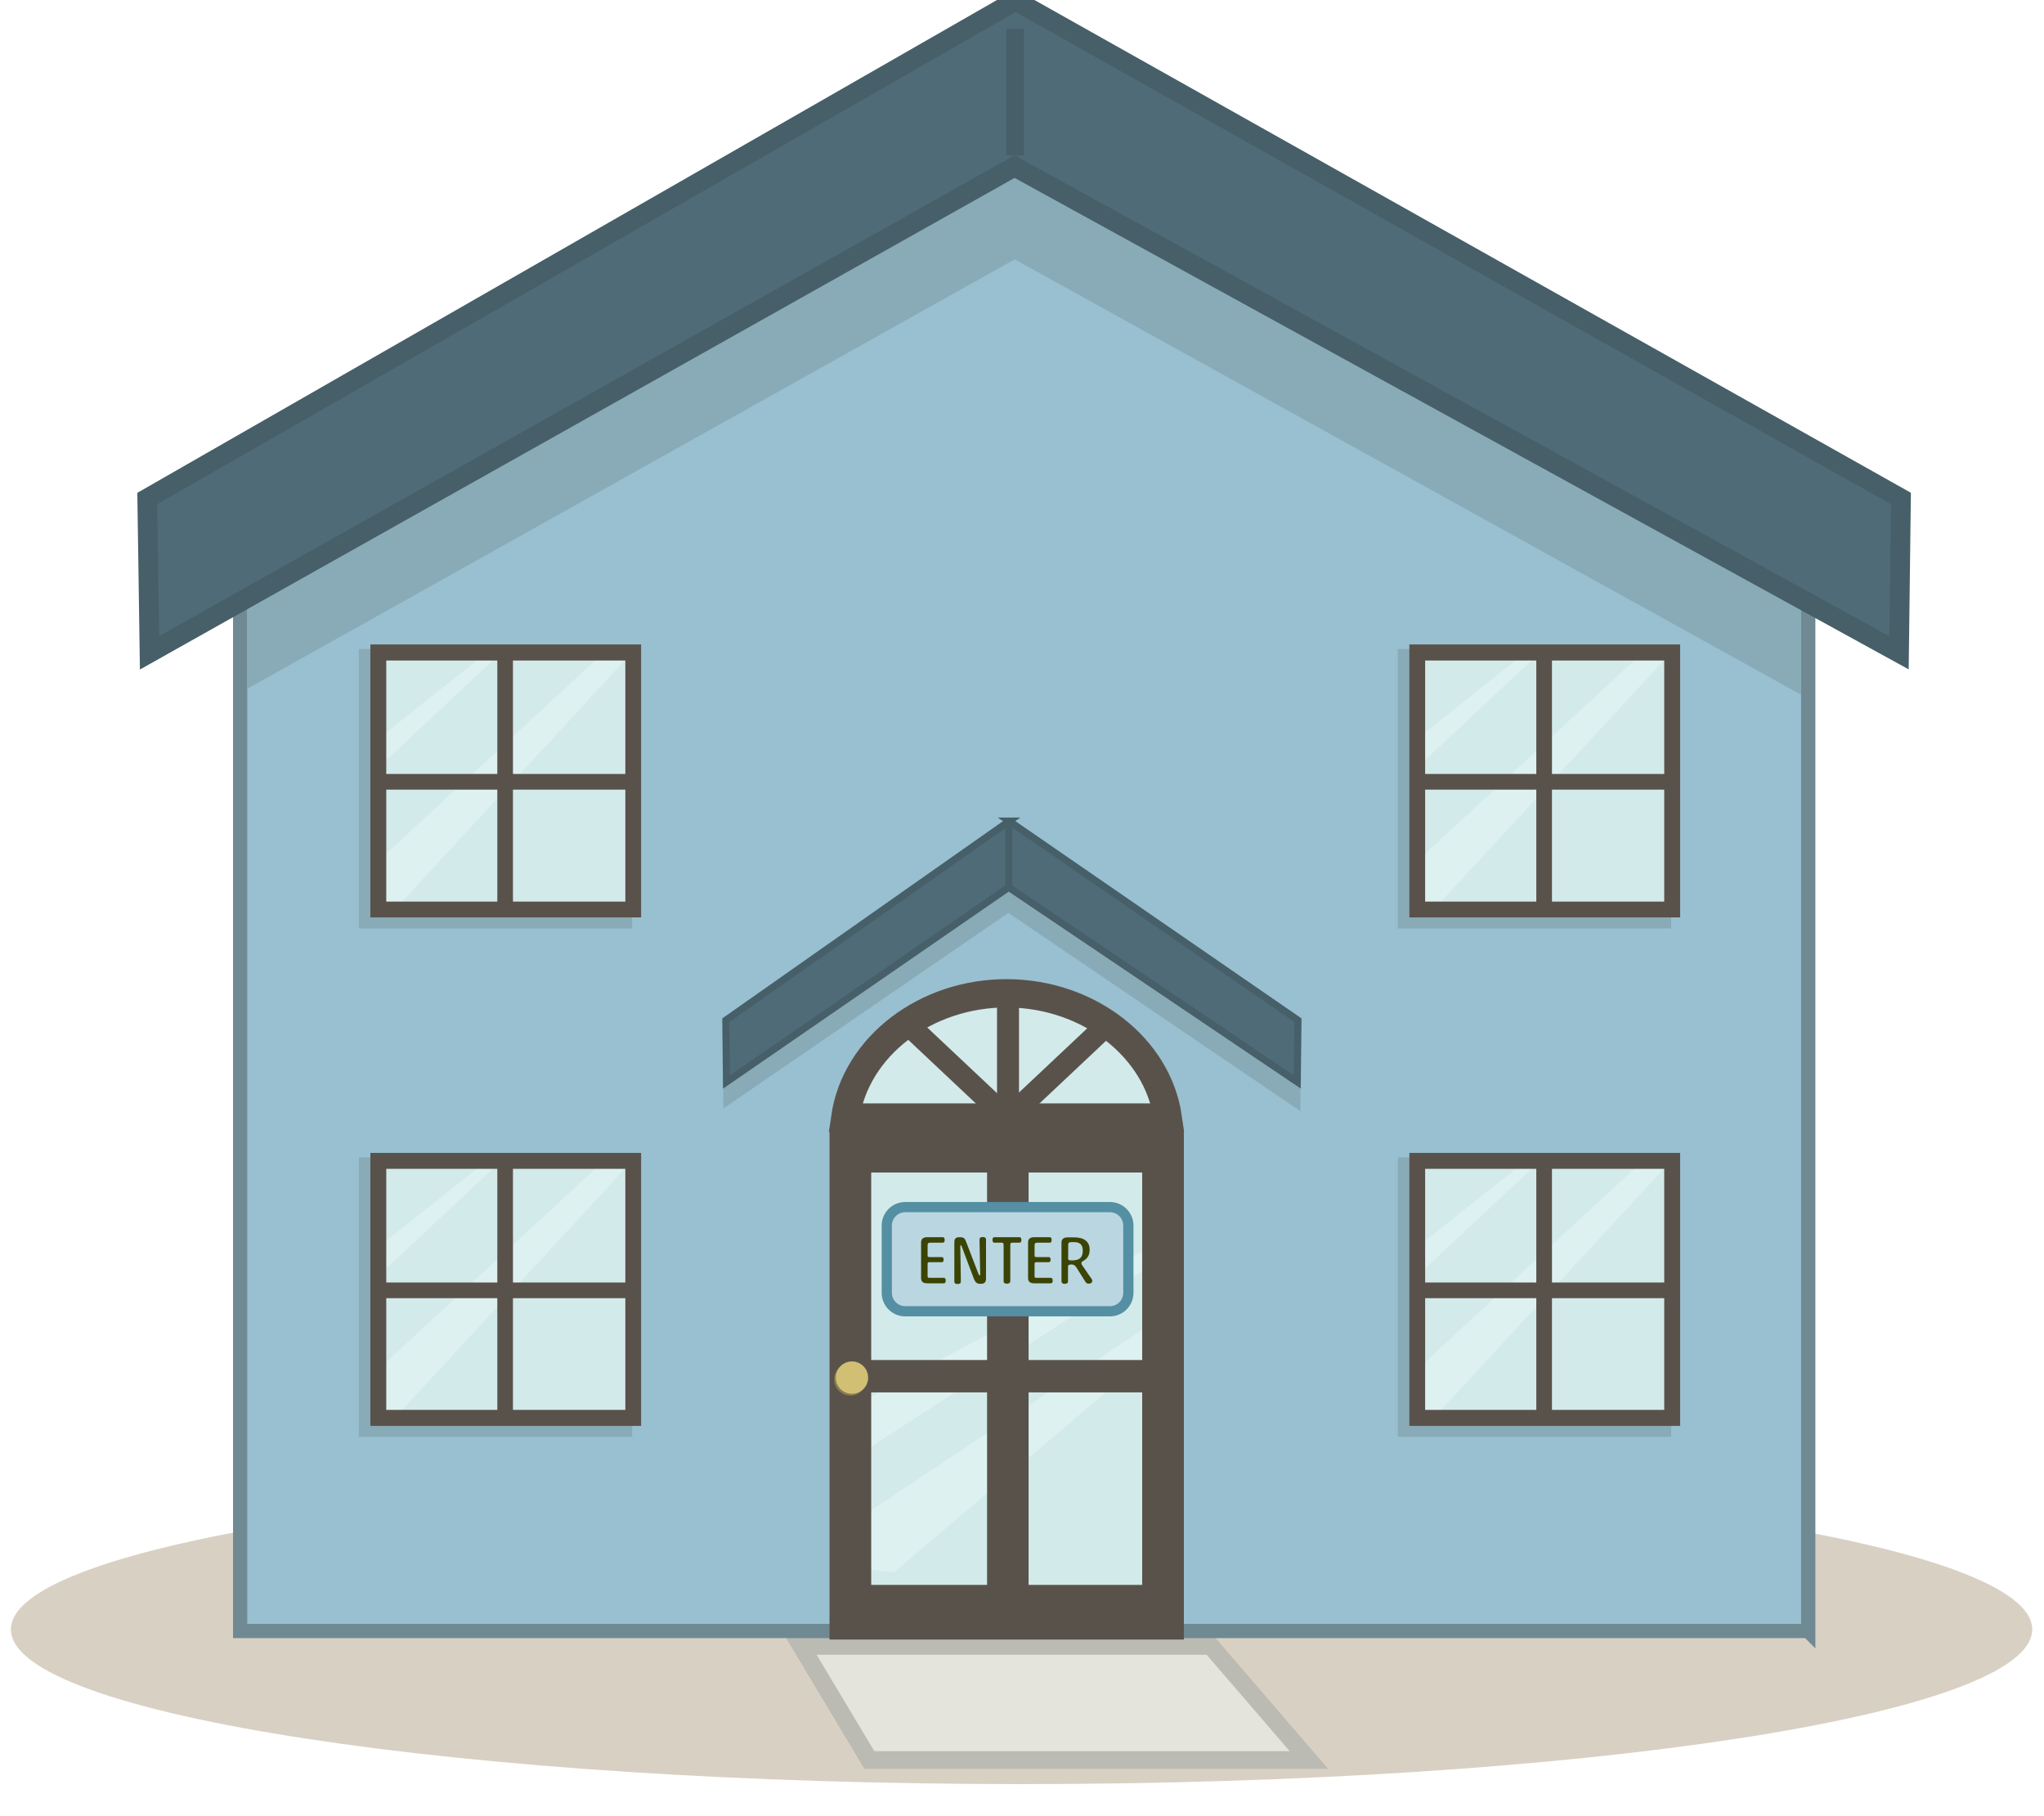
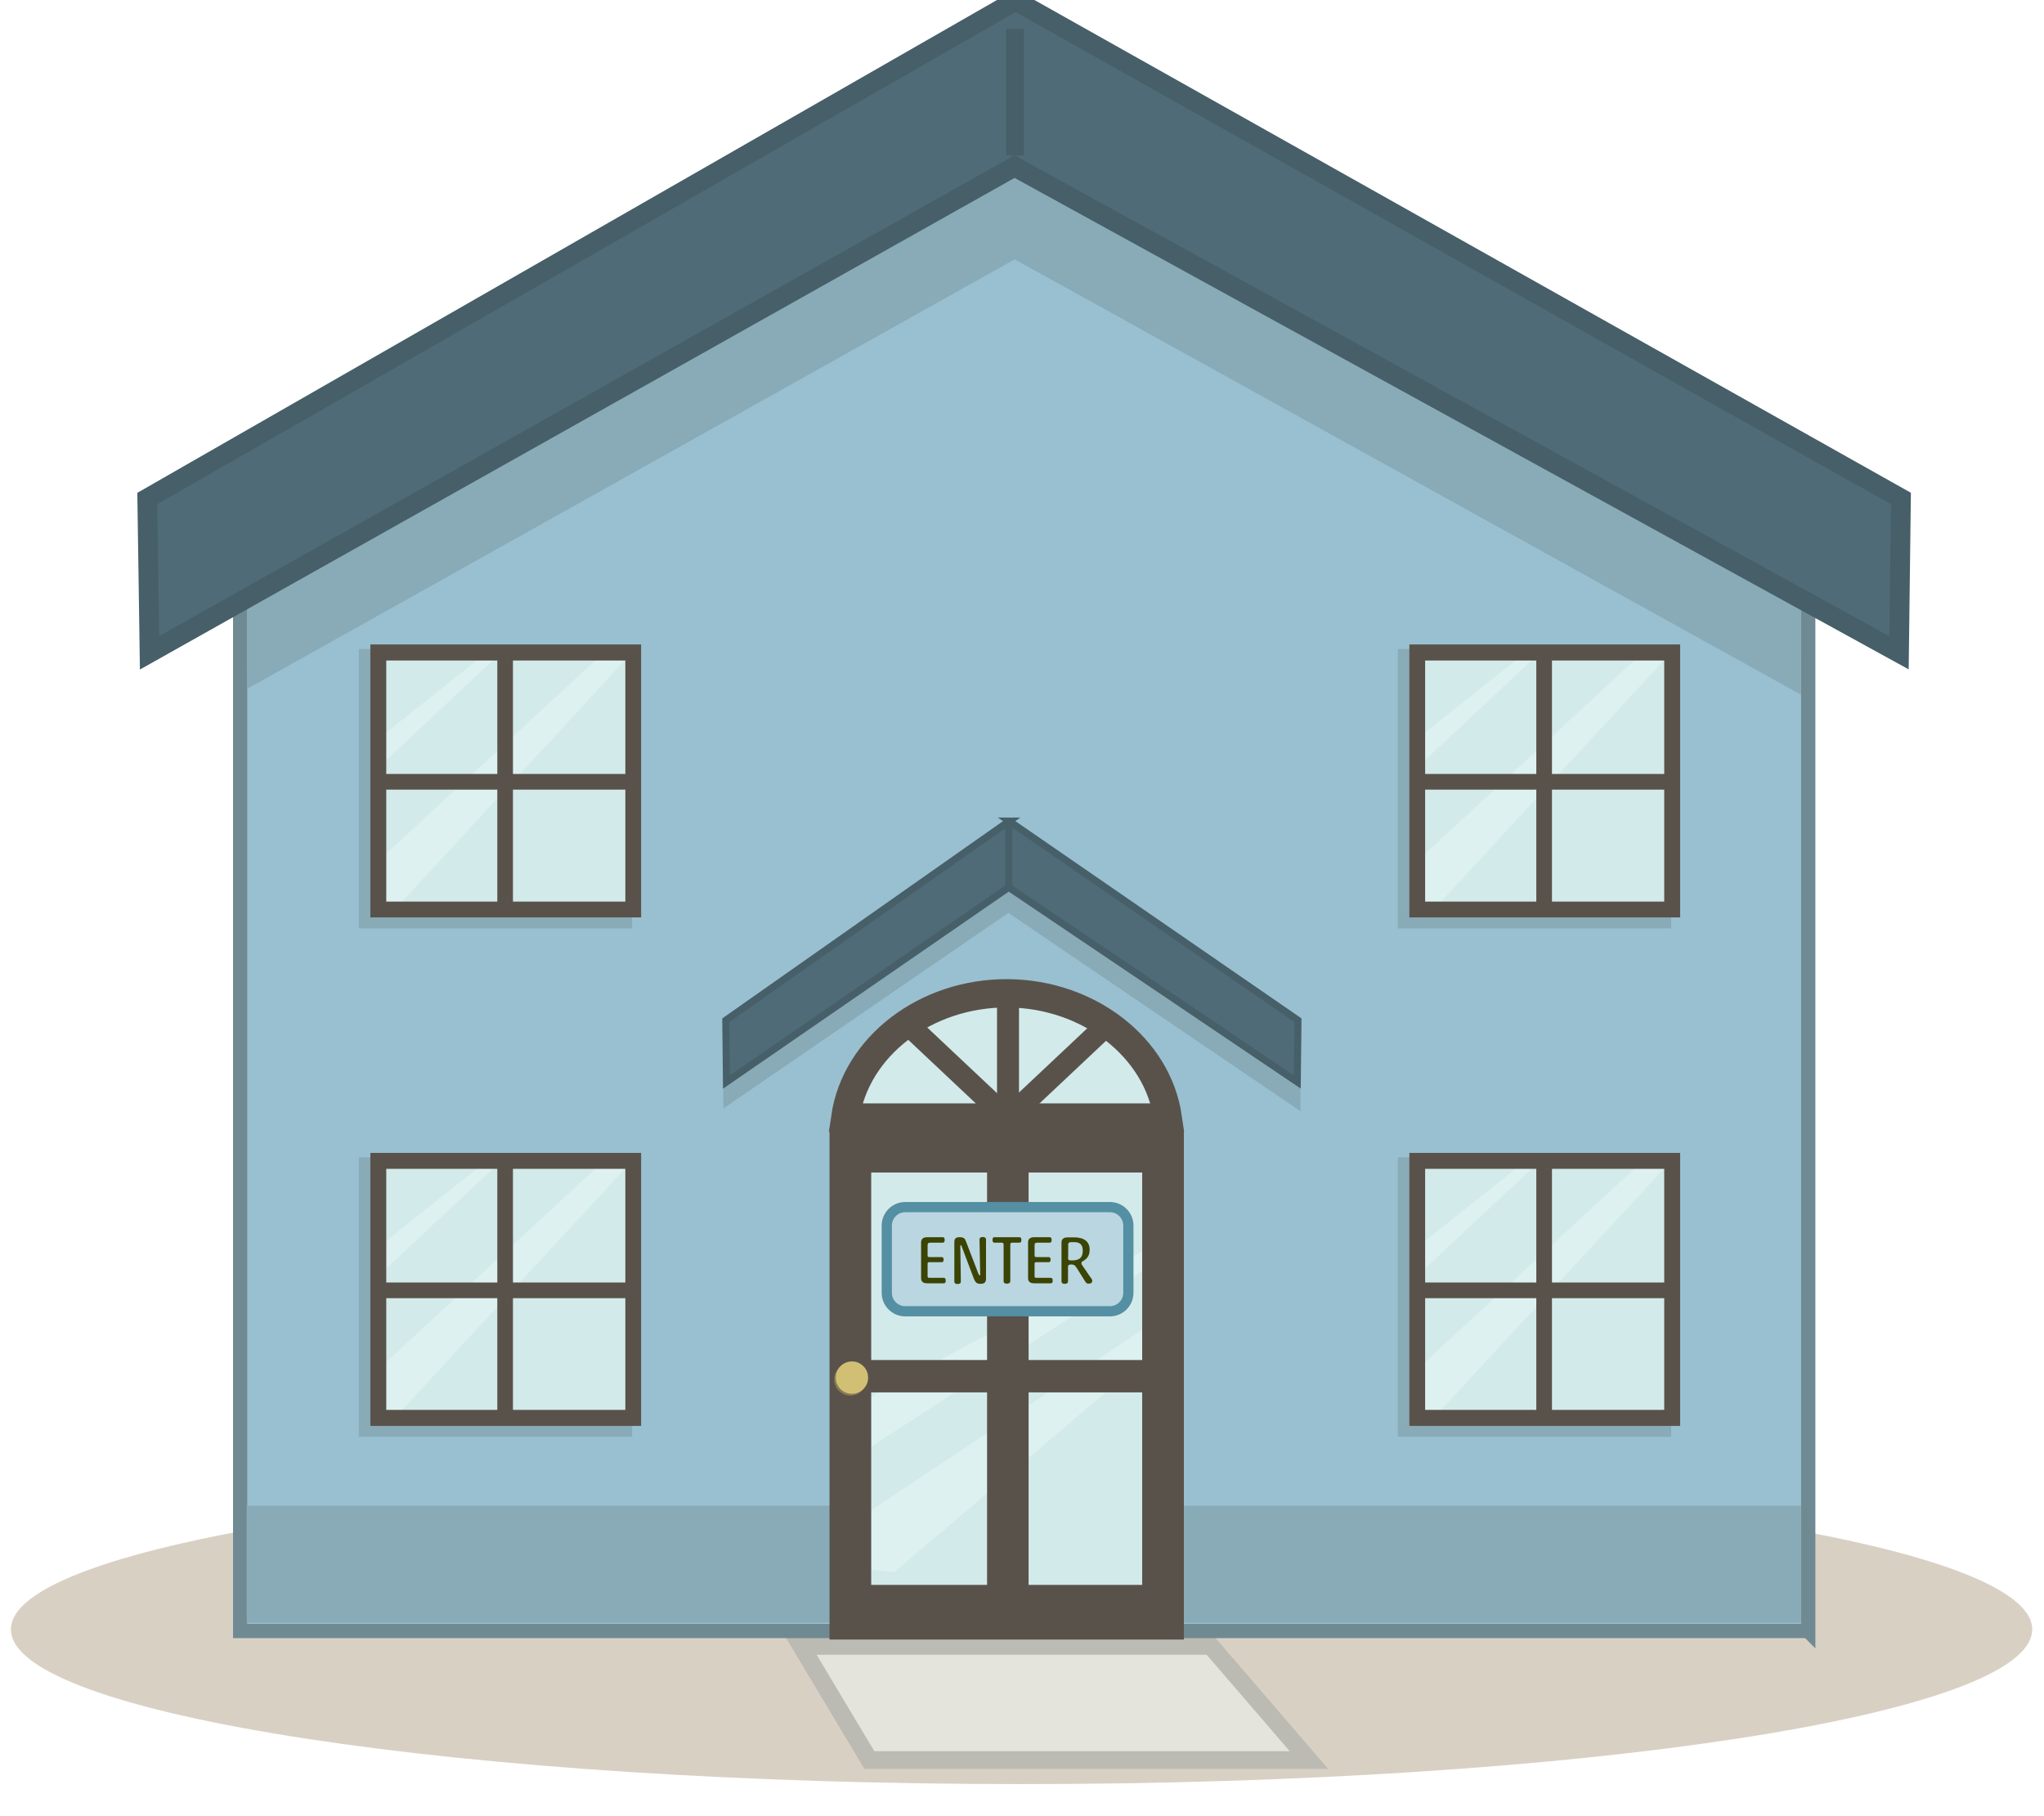
<svg xmlns="http://www.w3.org/2000/svg" width="1.61in" height="1.43in" viewBox="0 0 115.87 103.18">
  <g id="house">
    <ellipse cx="57.91" cy="92.6" rx="57.44" ry="8.79" fill="#d9d0c4" />
    <polygon points="45.38 93.54 68.66 93.54 74.24 100.02 49.26 100.02 45.38 93.54" fill="#f3fffe" opacity=".42" stroke="#919a9b" stroke-miterlimit="10" />
  </g>
  <g id="Layer_100" data-name="Layer 100">
    <path d="M102.61,92.69H13.5c0-22.22,0-44.44,0-66.66,1-.64,2.01-1.28,3.01-1.91,2.28-.7,4.56-1.4,6.84-2.1,11.36-5.11,22.72-10.22,34.09-15.32,11.73,5.11,23.46,10.22,35.2,15.32,2.56.78,5.12,1.55,7.68,2.33l2.3,1.03v67.32Z" fill="#99c0d1" stroke="#6f8a93" stroke-miterlimit="10" stroke-width=".81" />
    <path d="M13.87,29.76c.01,3.13.03,6.25.04,9.38L57.52,14.74c14.9,8.25,29.8,16.49,44.69,24.74,0-3.01.01-6.03.02-9.04-14.9-8.26-29.81-16.52-44.71-24.79-14.55,8.04-29.1,16.08-43.64,24.12Z" fill="#88abb7" />
    <path d="M40.95,58.73c0,1.42,0,2.85.01,4.27,5.4-3.71,10.8-7.41,16.2-11.12,5.53,3.76,11.07,7.51,16.6,11.27,0-1.37,0-2.75,0-4.12-5.54-3.76-11.07-7.53-16.61-11.29-5.4,3.66-10.81,7.32-16.21,10.99Z" fill="#88abb7" />
    <path d="M79.7,36.88v15.48h15.13" fill="none" stroke="#88abb7" stroke-miterlimit="10" stroke-width=".81" />
    <path d="M20.65,36.88v15.48h15.13" fill="none" stroke="#88abb7" stroke-miterlimit="10" stroke-width=".81" />
    <path d="M79.7,65.77v15.48h15.13" fill="none" stroke="#88abb7" stroke-miterlimit="10" stroke-width=".81" />
    <path d="M20.65,65.77v15.48h15.13" fill="none" stroke="#88abb7" stroke-miterlimit="10" stroke-width=".81" />
-     <rect x="48.18" y="65.45" width="17.77" height="26.54" fill="#d3eaea" stroke="#59524b" stroke-miterlimit="10" stroke-width="1.78" />
-     <path d="M48.52,86.39c5.88-3.91,11.75-7.83,17.63-11.74.04.48.08.96.12,1.44-5.2,4.42-10.4,8.84-15.6,13.26-.71-.07-1.42-.15-2.13-.22,0-.91-.01-1.83-.02-2.74Z" fill="#f3fffe" opacity=".31" />
-     <path d="M48.15,80.03c6.08-3.26,12.15-6.52,18.23-9.78-.07.1-.14.23-.19.38-.1.29-.09.55-.07.72-5.91,3.83-11.82,7.67-17.74,11.5l-.41-1.15c.06-.56.12-1.12.18-1.67Z" fill="#f3fffe" opacity=".31" />
-     <rect x="48.18" y="65.45" width="17.77" height="26.54" fill="none" stroke="#59524b" stroke-miterlimit="10" stroke-width="2.37" />
-     <rect x="48.64" y="77.29" width="16.89" height="1.84" fill="#59524b" />
-     <rect x="44.69" y="77.66" width="24.87" height="2.36" transform="translate(135.97 21.72) rotate(90)" fill="#59524b" />
-     <rect x="48.64" y="90.07" width="16.89" height="1.84" fill="#59524b" />
-     <path d="M47.9,63.51h18.32c-.58-3.99-4.49-7.02-9.08-7.06-4.65-.04-8.66,3.01-9.25,7.06Z" fill="#d3eaea" stroke="#59524b" stroke-miterlimit="10" stroke-width="1.61" />
-     <line x1="57.14" y1="56.61" x2="57.14" y2="63.11" fill="none" stroke="#59524b" stroke-miterlimit="10" stroke-width="1.25" />
-     <line x1="62.84" y1="58.17" x2="57.76" y2="62.95" fill="none" stroke="#59524b" stroke-miterlimit="10" stroke-width="1.25" />
-     <line x1="51.4" y1="58.17" x2="56.48" y2="62.95" fill="none" stroke="#59524b" stroke-miterlimit="10" stroke-width="1.25" />
    <path d="M57.57.04C41.12,9.47,24.67,18.9,8.22,28.33c.04,2.92.09,5.85.13,8.77h0c16.39-9.21,32.78-18.42,49.16-27.63,16.76,9.21,33.51,18.42,50.27,27.63h0l.11-8.77C91.11,18.9,74.34,9.47,57.57.04Z" fill="#4f6b77" stroke="#465f68" stroke-miterlimit="10" stroke-width="1.12" />
    <path d="M57.21,46.66c-5.37,3.77-10.74,7.55-16.11,11.32.01,1.17.03,2.34.04,3.51h0c5.35-3.69,10.7-7.37,16.04-11.06,5.47,3.69,10.94,7.37,16.4,11.06h0l.04-3.51c-5.47-3.77-10.95-7.55-16.42-11.32Z" fill="#4f6b77" stroke="#465f68" stroke-miterlimit="10" stroke-width=".4" />
    <line x1="57.19" y1="46.66" x2="57.19" y2="50.32" fill="none" stroke="#465f68" stroke-miterlimit="10" stroke-width=".4" />
    <line x1="57.54" y1="1.64" x2="57.54" y2="8.83" fill="none" stroke="#465f68" stroke-miterlimit="10" />
    <rect x="80.4" y="37.08" width="14.49" height="14.61" fill="#d3eaea" stroke="#59524b" stroke-miterlimit="10" stroke-width=".5" />
    <path d="M80.45,48.88c4.2-3.88,8.41-7.77,12.61-11.65.56-.01,1.11-.02,1.67-.04-4.48,4.85-8.95,9.69-13.43,14.54-.28,0-.56.01-.84.02,0-.96-.01-1.91-.02-2.87Z" fill="#f3fffe" opacity=".31" />
    <path d="M80.47,41.92c2.05-1.63,4.09-3.25,6.14-4.88.26.01.51.03.77.04-2.33,2.18-4.66,4.36-6.98,6.54,0-.13,0-.26,0-.39.03-.44.05-.88.08-1.32Z" fill="#f3fffe" opacity=".31" />
    <rect x="80.4" y="37.08" width="14.49" height="14.61" fill="none" stroke="#59524b" stroke-miterlimit="10" stroke-width=".89" />
    <rect x="80.4" y="37.08" width="14.49" height="14.61" fill="none" stroke="#59524b" stroke-miterlimit="10" stroke-width=".89" />
    <line x1="87.61" y1="36.81" x2="87.61" y2="51.95" fill="none" stroke="#59524b" stroke-miterlimit="10" stroke-width=".89" />
    <line x1="95.23" y1="44.43" x2="80.09" y2="44.43" fill="none" stroke="#59524b" stroke-miterlimit="10" stroke-width=".89" />
    <rect x="21.35" y="37.08" width="14.49" height="14.61" fill="#d3eaea" stroke="#59524b" stroke-miterlimit="10" stroke-width=".5" />
    <path d="M21.4,48.88c4.2-3.88,8.41-7.77,12.61-11.65.56-.01,1.11-.02,1.67-.04-4.48,4.85-8.95,9.69-13.43,14.54-.28,0-.56.01-.84.02,0-.96-.01-1.91-.02-2.87Z" fill="#f3fffe" opacity=".31" />
    <path d="M21.43,41.92c2.05-1.63,4.09-3.25,6.14-4.88.26.01.51.03.77.04-2.33,2.18-4.66,4.36-6.98,6.54,0-.13,0-.26,0-.39.03-.44.05-.88.08-1.32Z" fill="#f3fffe" opacity=".31" />
    <rect x="21.35" y="37.08" width="14.49" height="14.61" fill="none" stroke="#59524b" stroke-miterlimit="10" stroke-width=".89" />
    <rect x="21.35" y="37.08" width="14.49" height="14.61" fill="none" stroke="#59524b" stroke-miterlimit="10" stroke-width=".89" />
    <line x1="28.56" y1="36.81" x2="28.56" y2="51.95" fill="none" stroke="#59524b" stroke-miterlimit="10" stroke-width=".89" />
    <line x1="36.19" y1="44.43" x2="21.05" y2="44.43" fill="none" stroke="#59524b" stroke-miterlimit="10" stroke-width=".89" />
    <rect x="80.4" y="65.97" width="14.49" height="14.61" fill="#d3eaea" stroke="#59524b" stroke-miterlimit="10" stroke-width=".5" />
    <path d="M80.45,77.77c4.2-3.88,8.41-7.77,12.61-11.65.56-.01,1.11-.02,1.67-.04-4.48,4.85-8.95,9.69-13.43,14.54-.28,0-.56.01-.84.02,0-.96-.01-1.91-.02-2.87Z" fill="#f3fffe" opacity=".31" />
    <path d="M80.47,70.81c2.05-1.63,4.09-3.25,6.14-4.88.26.01.51.03.77.04-2.33,2.18-4.66,4.36-6.98,6.54,0-.13,0-.26,0-.39.03-.44.05-.88.08-1.32Z" fill="#f3fffe" opacity=".31" />
    <rect x="80.4" y="65.97" width="14.49" height="14.61" fill="none" stroke="#59524b" stroke-miterlimit="10" stroke-width=".89" />
    <rect x="80.4" y="65.97" width="14.49" height="14.61" fill="none" stroke="#59524b" stroke-miterlimit="10" stroke-width=".89" />
    <line x1="87.61" y1="65.7" x2="87.61" y2="80.84" fill="none" stroke="#59524b" stroke-miterlimit="10" stroke-width=".89" />
    <line x1="95.23" y1="73.33" x2="80.09" y2="73.33" fill="none" stroke="#59524b" stroke-miterlimit="10" stroke-width=".89" />
    <rect x="21.35" y="65.97" width="14.49" height="14.61" fill="#d3eaea" stroke="#59524b" stroke-miterlimit="10" stroke-width=".5" />
    <path d="M21.4,77.77c4.2-3.88,8.41-7.77,12.61-11.65.56-.01,1.11-.02,1.67-.04-4.48,4.85-8.95,9.69-13.43,14.54-.28,0-.56.01-.84.02,0-.96-.01-1.91-.02-2.87Z" fill="#f3fffe" opacity=".31" />
    <path d="M21.43,70.81c2.05-1.63,4.09-3.25,6.14-4.88.26.01.51.03.77.04-2.33,2.18-4.66,4.36-6.98,6.54,0-.13,0-.26,0-.39.03-.44.05-.88.08-1.32Z" fill="#f3fffe" opacity=".31" />
    <rect x="21.35" y="65.97" width="14.49" height="14.61" fill="none" stroke="#59524b" stroke-miterlimit="10" stroke-width=".89" />
    <rect x="21.35" y="65.97" width="14.49" height="14.61" fill="none" stroke="#59524b" stroke-miterlimit="10" stroke-width=".89" />
    <line x1="28.56" y1="65.7" x2="28.56" y2="80.84" fill="none" stroke="#59524b" stroke-miterlimit="10" stroke-width=".89" />
    <line x1="36.19" y1="73.33" x2="21.05" y2="73.33" fill="none" stroke="#59524b" stroke-miterlimit="10" stroke-width=".89" />
+     <rect x="13.87" y="85.57" width="88.34" height="6.65" fill="#88abb7" />
+     <rect x="48.18" y="65.45" width="17.77" height="26.54" fill="#d3eaea" stroke="#59524b" stroke-miterlimit="10" stroke-width="1.78" />
+     <path d="M48.52,86.39c5.88-3.91,11.75-7.83,17.63-11.74.04.48.08.96.12,1.44-5.2,4.42-10.4,8.84-15.6,13.26-.71-.07-1.42-.15-2.13-.22,0-.91-.01-1.83-.02-2.74Z" fill="#f3fffe" opacity=".31" />
+     <path d="M48.15,80.03c6.08-3.26,12.15-6.52,18.23-9.78-.07.1-.14.23-.19.38-.1.29-.09.55-.07.72-5.91,3.83-11.82,7.67-17.74,11.5l-.41-1.15c.06-.56.12-1.12.18-1.67Z" fill="#f3fffe" opacity=".31" />
+     <rect x="48.18" y="65.45" width="17.77" height="26.54" fill="none" stroke="#59524b" stroke-miterlimit="10" stroke-width="2.37" />
+     <rect x="48.64" y="77.29" width="16.89" height="1.84" fill="#59524b" />
+     <rect x="44.69" y="77.66" width="24.87" height="2.36" transform="translate(135.97 21.72) rotate(90)" fill="#59524b" />
+     <rect x="48.64" y="90.07" width="16.89" height="1.84" fill="#59524b" />
+     <path d="M47.9,63.51h18.32c-.58-3.99-4.49-7.02-9.08-7.06-4.65-.04-8.66,3.01-9.25,7.06Z" fill="#d3eaea" stroke="#59524b" stroke-miterlimit="10" stroke-width="1.61" />
+     <line x1="57.14" y1="56.61" x2="57.14" y2="63.11" fill="none" stroke="#59524b" stroke-miterlimit="10" stroke-width="1.25" />
+     <line x1="62.84" y1="58.17" x2="57.76" y2="62.95" fill="none" stroke="#59524b" stroke-miterlimit="10" stroke-width="1.25" />
+     <line x1="51.4" y1="58.17" x2="56.48" y2="62.95" fill="none" stroke="#59524b" stroke-miterlimit="10" stroke-width="1.25" />
    <rect x="50.25" y="68.6" width="13.73" height="5.92" rx="1.05" ry="1.05" fill="#bad6e0" stroke="#548fa3" stroke-linecap="round" stroke-linejoin="round" stroke-width=".58" />
    <g>
      <path d="M52.68,70.63c-.09,0-.11.04-.11.17v.54c0,.08.02.1.11.1h.69c.09,0,.11.07.11.14,0,.09-.02.15-.11.15h-.69c-.09,0-.11.02-.11.1v.69c0,.08.02.1.11.1h.81c.09,0,.11.08.11.15,0,.09-.02.16-.11.16h-.94c-.24,0-.35-.1-.35-.29v-2.04c0-.18.11-.29.35-.29h.88c.09,0,.11.08.11.15,0,.09-.02.16-.11.16h-.75Z" fill="#3b4404" />
      <path d="M55.47,72.41c.02.05.04.07.06.07s.03-.01.03-.04l-.04-1.99c0-.12.09-.15.18-.15s.19.02.19.15v2.2c0,.22-.08.31-.32.31-.22,0-.29-.1-.37-.29l-.69-1.83c-.02-.05-.03-.08-.05-.08s-.03.03-.03.09l.03,1.97c0,.12-.08.15-.18.15s-.19-.02-.19-.15v-2.22c0-.19.06-.29.3-.29.25,0,.31.08.38.29l.7,1.82Z" fill="#3b4404" />
      <path d="M57.79,70.31c.09,0,.11.08.11.15,0,.09-.02.16-.11.16h-.41c-.09,0-.11.04-.11.17v2.01c0,.12-.1.15-.19.15-.1,0-.19-.02-.19-.15v-2.01c0-.13-.02-.17-.11-.17h-.41c-.09,0-.11-.07-.11-.16,0-.08.02-.15.11-.15h1.41Z" fill="#3b4404" />
      <path d="M58.76,70.63c-.09,0-.11.04-.11.17v.54c0,.08.02.1.11.1h.69c.09,0,.11.07.11.14,0,.09-.02.15-.11.15h-.69c-.09,0-.11.02-.11.1v.69c0,.08.02.1.11.1h.81c.09,0,.11.08.11.15,0,.09-.02.16-.11.16h-.94c-.24,0-.35-.1-.35-.29v-2.04c0-.18.11-.29.35-.29h.88c.09,0,.11.08.11.15,0,.09-.02.16-.11.16h-.75Z" fill="#3b4404" />
      <path d="M60.55,72.81c0,.12-.09.15-.18.15s-.19-.02-.19-.15v-2.2c0-.18.11-.29.35-.29h.37c.54,0,.88.22.88.7,0,.36-.17.53-.38.65-.07.04-.09.07-.09.12,0,.04.02.08.05.12l.55.8s.02.05.02.08c0,.07-.05.16-.2.16-.12,0-.16-.05-.2-.12l-.49-.78c-.08-.13-.15-.19-.3-.19-.14,0-.19.04-.19.12v.81ZM60.55,71.45c0,.16.03.18.22.18.38,0,.62-.12.62-.56,0-.36-.19-.48-.5-.48-.29,0-.33,0-.33.18v.68Z" fill="#3b4404" />
    </g>
    <circle cx="48.18" cy="78.39" r=".92" fill="#877c51" />
    <circle cx="48.27" cy="78.29" r=".92" fill="#d1bf74" />
  </g>
</svg>
